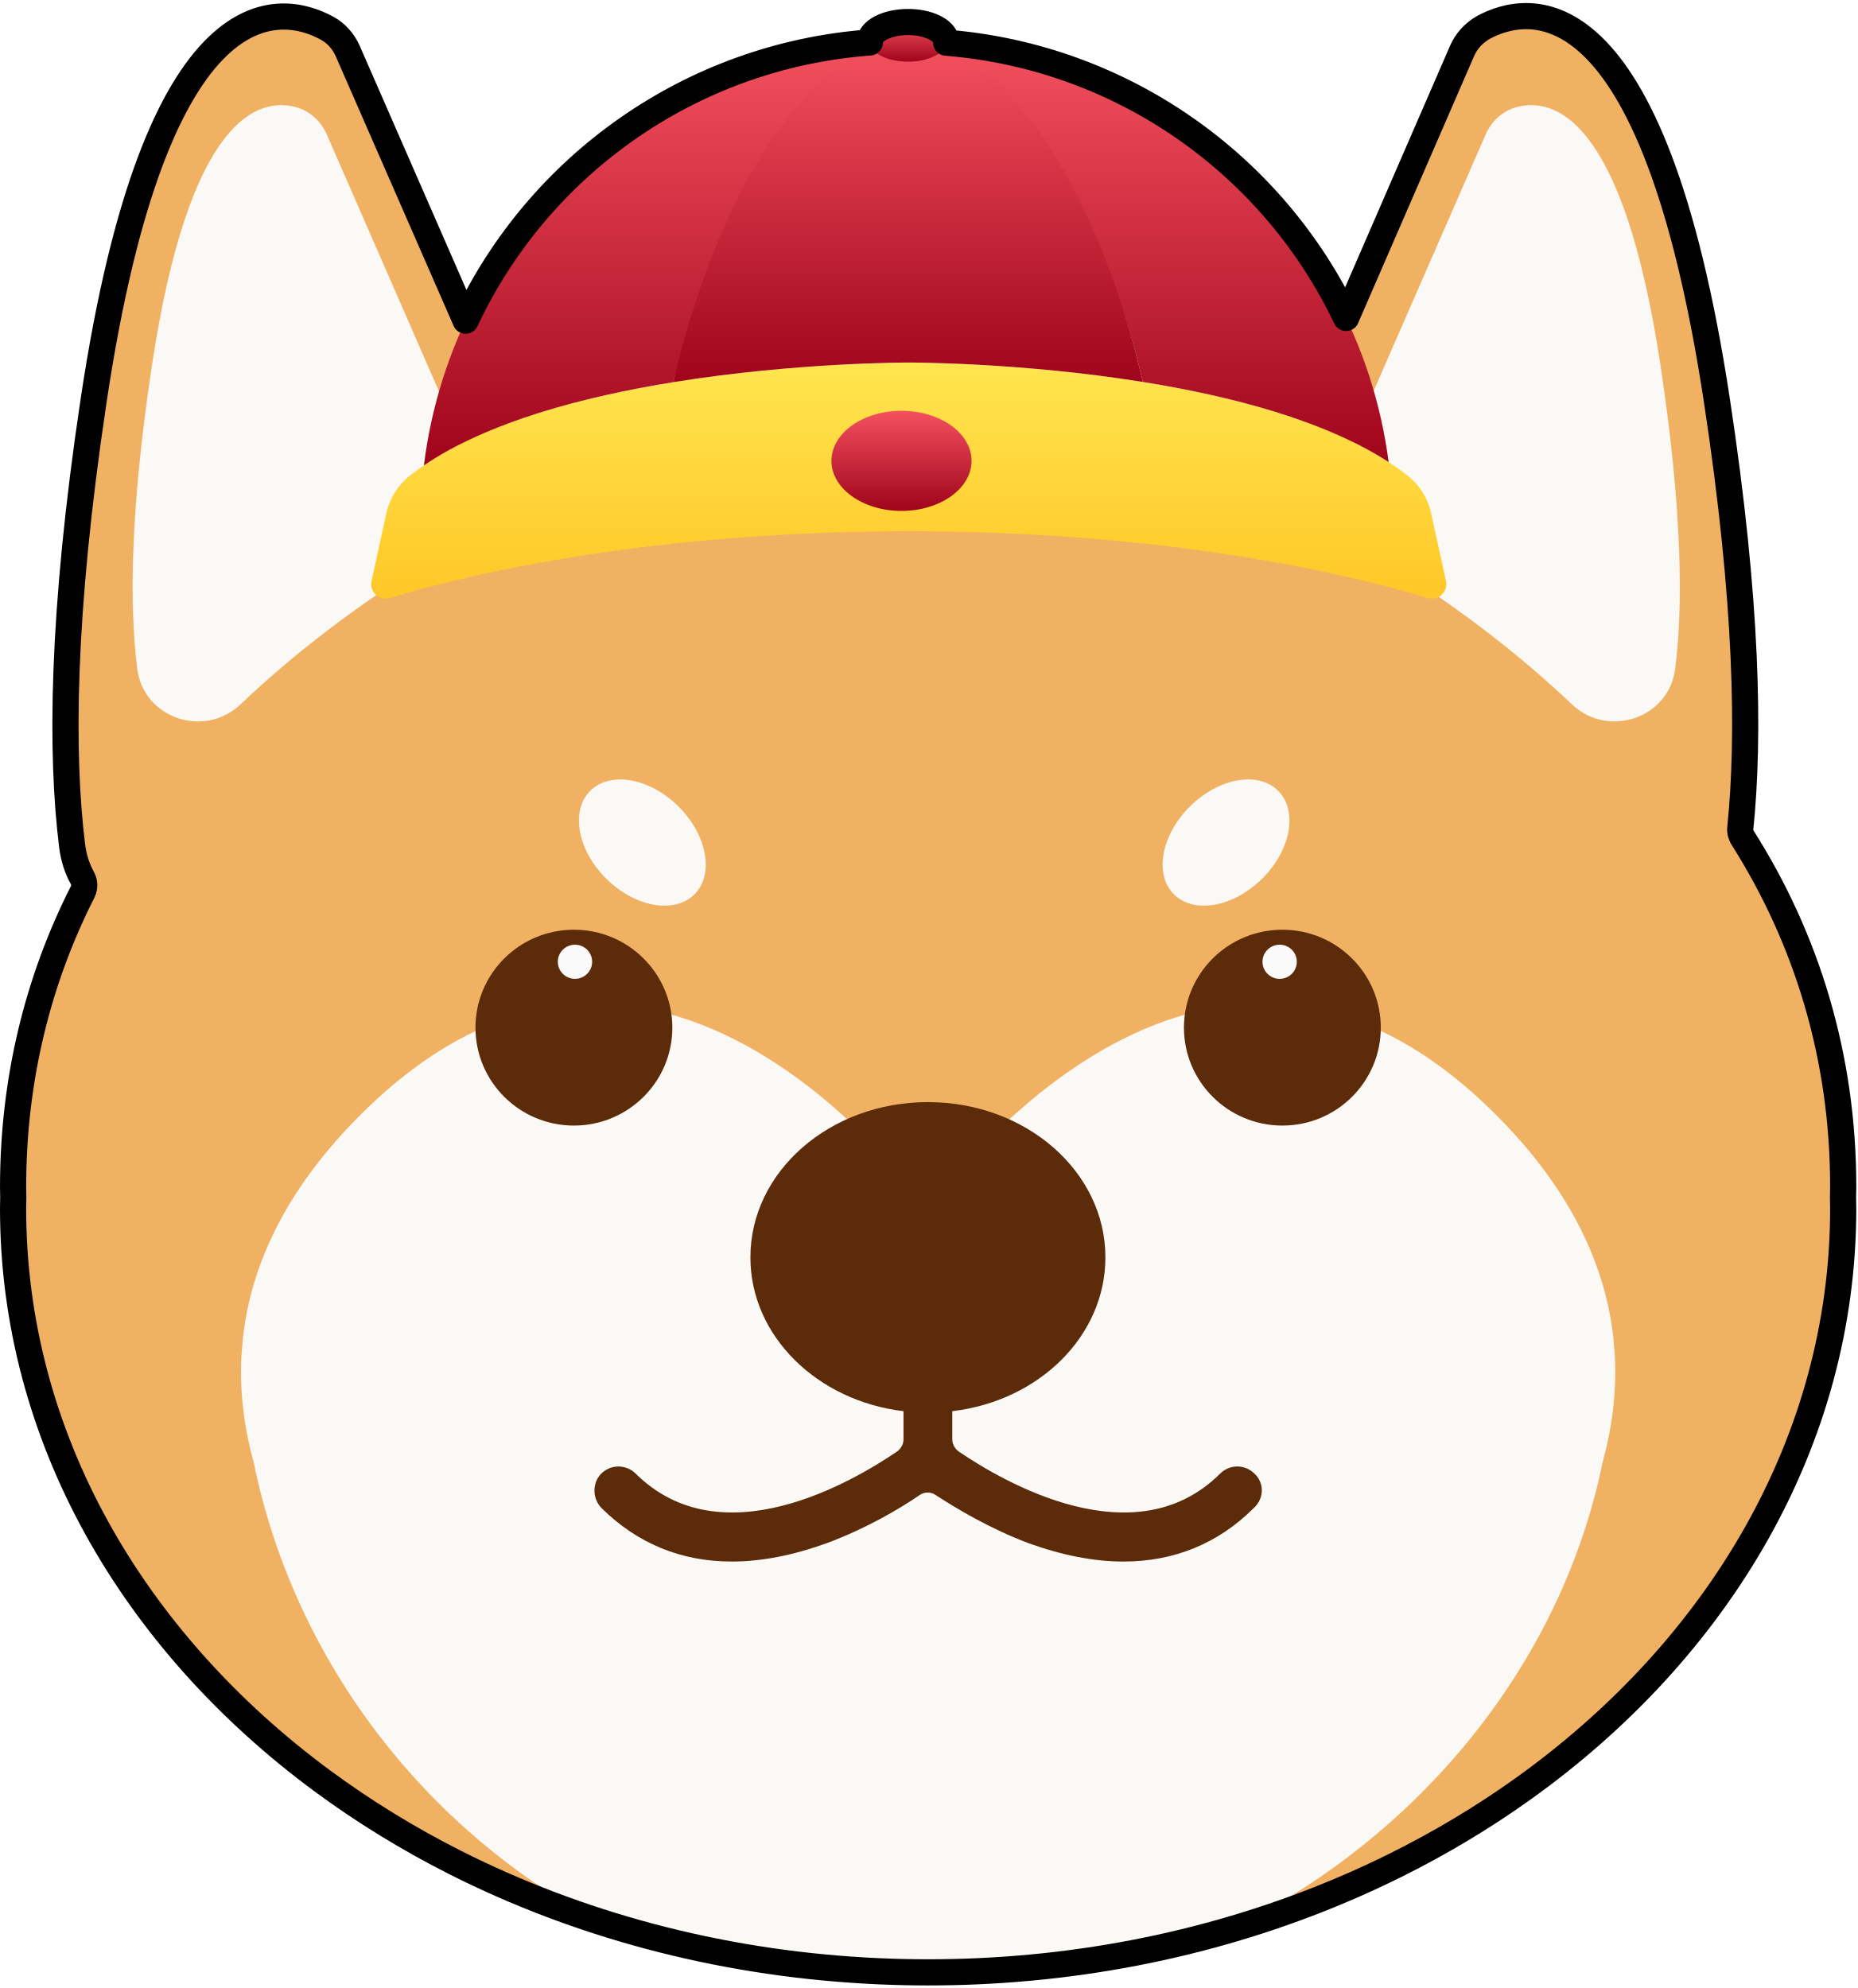
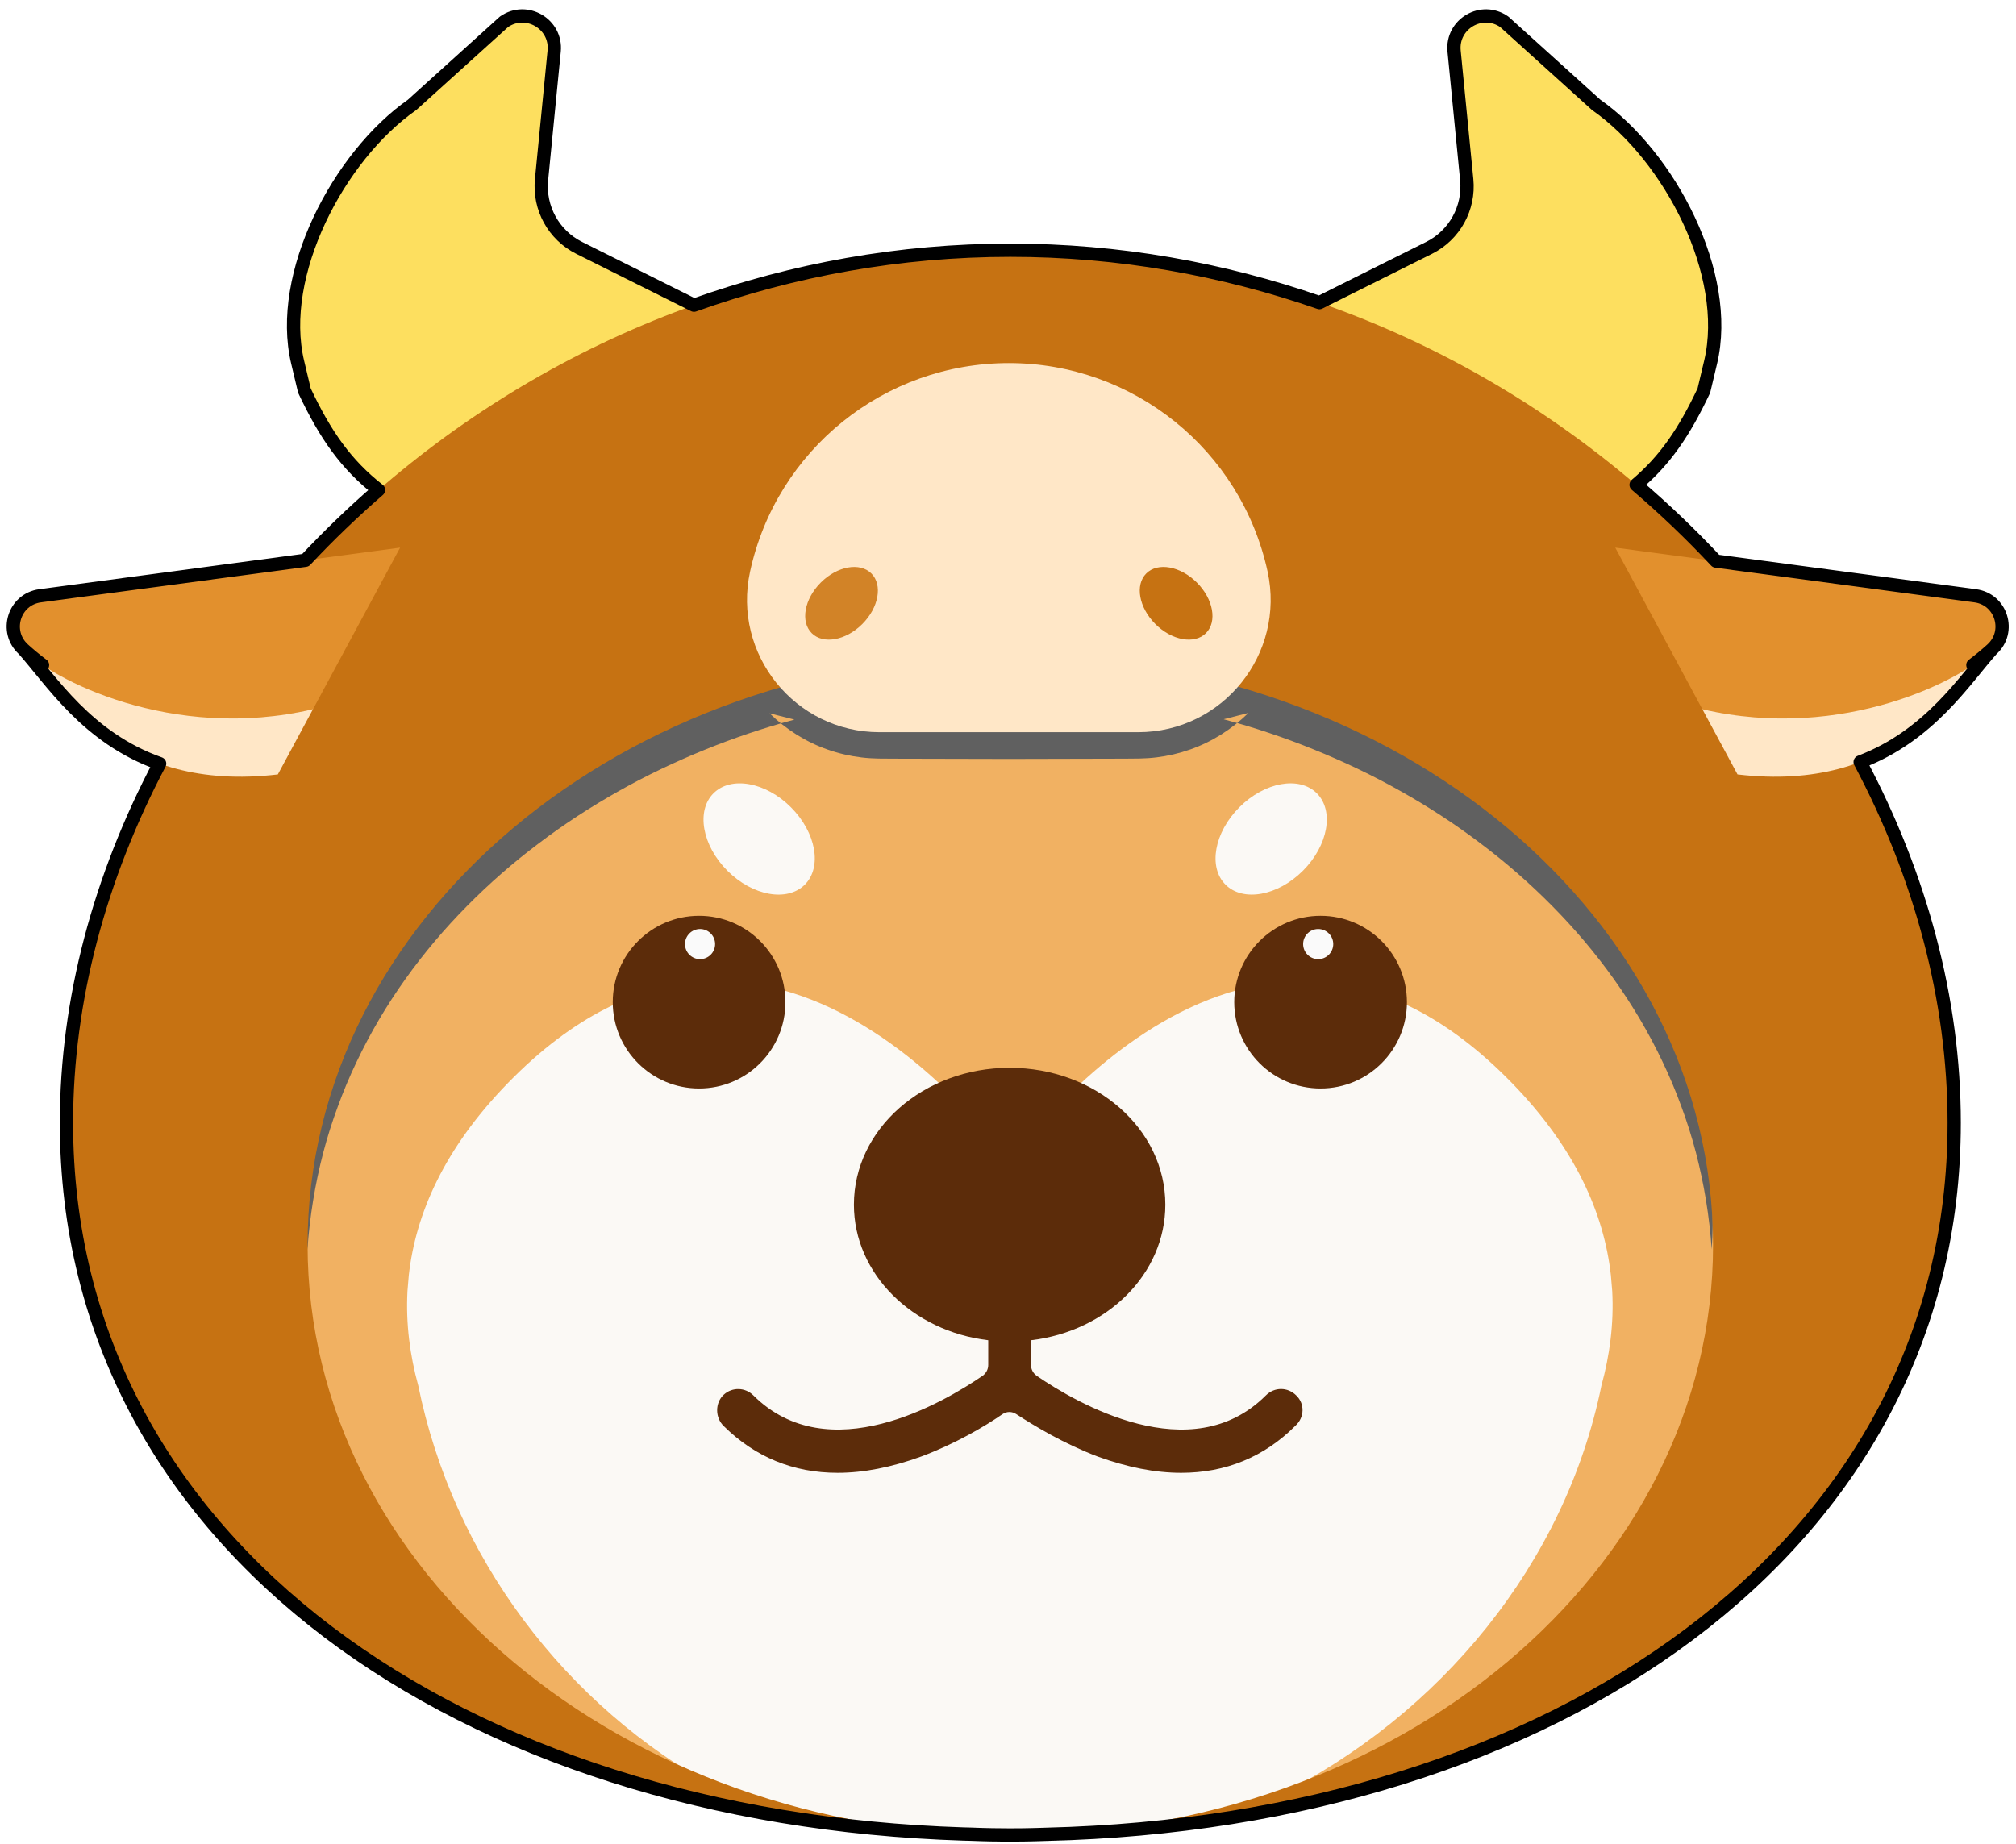
- <svg xmlns="http://www.w3.org/2000/svg" width="142" height="152" viewBox="0 0 142 152">
-   <defs>
-     <linearGradient id="xs5e8wanxa" x1="50%" x2="50%" y1="0%" y2="100%">
-       <stop offset="0%" stop-color="#FFE54F" />
-       <stop offset="100%" stop-color="#FFC727" />
-     </linearGradient>
-     <linearGradient id="s1z5xzza7b" x1="50%" x2="50%" y1="0%" y2="100%">
-       <stop offset="0%" stop-color="#F5515F" />
-       <stop offset="100%" stop-color="#9F041B" />
-     </linearGradient>
-     <linearGradient id="j9kk5tfd2c" x1="50%" x2="50%" y1="0%" y2="100%">
-       <stop offset="0%" stop-color="#F5515F" />
-       <stop offset="100%" stop-color="#9F041B" />
-     </linearGradient>
-     <linearGradient id="4j1clpj6dd" x1="50%" x2="50%" y1="0%" y2="100%">
-       <stop offset="0%" stop-color="#F5515F" />
-       <stop offset="100%" stop-color="#9F041B" />
-     </linearGradient>
-     <linearGradient id="wcndnvaqpe" x1="50%" x2="50%" y1="0%" y2="100%">
-       <stop offset="0%" stop-color="#F5515F" />
-       <stop offset="100%" stop-color="#9F041B" />
-     </linearGradient>
-   </defs>
+ <svg xmlns="http://www.w3.org/2000/svg" width="152" height="139" viewBox="0 0 152 139">
  <g fill="none" fill-rule="evenodd">
    <g>
      <g>
-         <g>
-           <path fill="#F1B162" d="M139.898 89.685c0-9.942-2.796-18.956-7.716-26.709-.112-.222-.187-.445-.15-.704.709-6.937.56-17.25-1.789-32.681-4.92-32.384-14.5-30.343-17.855-28.526-.708.408-1.268 1.002-1.603 1.744L96.545 35.6c-.328.753-1.093 1.186-1.883 1.1-7.685-2.425-16.012-3.755-24.713-3.755-9.445 0-18.451 1.566-26.67 4.4-.237.074-.475.145-.71.22-.894.297-1.9-.148-2.273-1.038L25.57 2.846c-.335-.742-.894-1.373-1.602-1.744C20.614-.716 10.996-2.793 6.15 29.628c-2.46 16.396-2.498 27.08-1.64 33.98.111.926.372 1.743.782 2.485.186.333.186.704.037 1.038C1.901 73.882 0 81.487 0 89.721c0 .266.009.529.013.793-.005.28-.013.56-.013.843 0 17.431 9.148 33.077 23.65 43.78 3.15 2.324 6.55 4.417 10.166 6.243 10.546 5.323 22.91 8.388 36.133 8.388 13.071 0 25.303-2.998 35.77-8.21 3.402-1.693 6.617-3.62 9.614-5.757 15.031-10.713 24.565-26.648 24.565-44.444 0-.29-.008-.578-.014-.866.005-.27.014-.537.014-.806" transform="translate(-27 -364) translate(28 365) translate(0 .036)" />
-           <path fill="#FBF9F5" d="M35.247 35.044L23.989 9.264c-.447-1.04-1.304-1.819-2.385-2.115-2.833-.742-8.127.704-10.997 19.808-1.677 11.129-1.715 18.4-1.118 23.11.447 3.784 5.07 5.38 7.865 2.783 3.541-3.376 8.91-7.79 16.029-11.945 1.975-1.187 2.758-3.71 1.864-5.86M101.3 35.044l11.258-25.78c.447-1.04 1.304-1.819 2.385-2.115 2.833-.742 8.126.704 10.997 19.808 1.677 11.129 1.714 18.4 1.118 23.11-.447 3.784-5.07 5.38-7.865 2.783-3.542-3.376-8.91-7.79-16.029-11.945-1.976-1.187-2.758-3.71-1.864-5.86M122.44 102.578c.154 2.86-.22 5.612-.938 8.206-3.143 15.377-14.008 28.638-28.51 35.734-7.216 2.103-14.969 3.25-23.043 3.25-8.948 0-17.5-1.408-25.365-3.965-13.418-7.249-23.148-20.142-26.189-35.02-.717-2.593-1.091-5.344-.938-8.202l.117-1.36c.6-5.343 3.096-11.019 8.658-16.693 22.85-23.314 43.725 6.94 43.725 6.94s20.912-30.254 43.725-6.94c5.553 5.674 8.044 11.35 8.642 16.692l.116 1.358z" transform="translate(-27 -364) translate(28 365) translate(0 .036)" />
-           <path fill="#5C2C0A" d="M50.395 77.536c0 4.135-3.369 7.488-7.525 7.488-4.155 0-7.524-3.353-7.524-7.488s3.369-7.487 7.524-7.487c4.156 0 7.525 3.352 7.525 7.487M104.551 77.536c0 4.135-3.368 7.488-7.524 7.488-4.155 0-7.524-3.353-7.524-7.488s3.369-7.487 7.524-7.487c4.156 0 7.524 3.352 7.524 7.487" transform="translate(-27 -364) translate(28 365) translate(0 .036)" />
-           <path fill="#FAFAFA" d="M42.953 71.195c.725 0 1.312.584 1.312 1.305s-.587 1.306-1.312 1.306c-.724 0-1.312-.585-1.312-1.306 0-.72.588-1.305 1.312-1.305M96.82 71.195c.724 0 1.311.584 1.311 1.305s-.587 1.306-1.312 1.306c-.724 0-1.312-.585-1.312-1.306 0-.72.588-1.305 1.312-1.305" transform="translate(-27 -364) translate(28 365) translate(0 .036)" />
-           <path fill="#FBF9F5" d="M44.122 59.425c1.529-1.52 4.55-.98 6.748 1.207 2.198 2.187 2.741 5.194 1.212 6.715-1.528 1.52-4.549.98-6.747-1.207-2.198-2.187-2.741-5.194-1.213-6.715M89.953 60.631c2.198-2.187 5.22-2.728 6.748-1.206 1.528 1.52.986 4.527-1.213 6.714-2.198 2.188-5.219 2.728-6.747 1.207-1.529-1.521-.986-4.528 1.212-6.715" transform="translate(-27 -364) translate(28 365) translate(0 .036)" />
-           <path fill="#5C2C0A" d="M94.905 111.645c-.745-.742-1.901-.742-2.647 0-6.523 6.492-16.55.63-19.98-1.706-.298-.223-.484-.557-.484-.928V106.86c6.635-.78 11.705-5.75 11.705-11.76 0-6.565-6.076-11.87-13.569-11.87-7.492 0-13.568 5.305-13.568 11.87 0 6.01 5.106 10.98 11.704 11.76V109.01c0 .371-.186.705-.484.928-3.43 2.337-13.42 8.198-19.98 1.706-.709-.705-1.827-.742-2.573-.074-.782.705-.782 2.003 0 2.745 2.722 2.67 6.04 4.043 9.916 4.043 2.274 0 4.697-.482 7.269-1.41 2.982-1.112 5.517-2.596 7.082-3.672.373-.26.858-.26 1.23 0 1.603 1.039 4.138 2.56 7.083 3.673 2.572.927 4.995 1.409 7.269 1.409 3.876 0 7.231-1.372 9.952-4.08.82-.742.82-1.93.075-2.634" transform="translate(-27 -364) translate(28 365) translate(0 .036)" />
-         </g>
-         <g>
-           <path fill="url(#xs5e8wanxa)" d="M41.091 26.034s-25.403-.078-37.06 7.865c-.26.177-.514.356-.759.54-.09.067-.18.133-.268.202-.696.544-1.236 1.251-1.572 2.054-.115.276-.207.563-.271.859l-.348 1.59L.49 40.63l-.464 2.12c-.013.058-.02.115-.023.172-.046.749.68 1.347 1.433 1.116.657-.2 1.493-.443 2.49-.711 6.269-1.683 19.148-4.39 37.166-4.39 18.019 0 30.898 2.707 37.166 4.39.998.268 1.834.51 2.49.711.754.231 1.48-.367 1.433-1.116-.003-.057-.01-.114-.023-.173l-.463-2.119-.325-1.485-.347-1.59c-.065-.296-.157-.583-.272-.859-.336-.803-.876-1.51-1.572-2.054-.087-.069-.178-.135-.268-.202-.363-.273-.742-.537-1.135-.793-11.584-7.537-35.7-7.612-36.655-7.612h-.029" transform="translate(-27 -364) translate(28 365) translate(27.375 .684)" />
-           <path fill="url(#s1z5xzza7b)" d="M40.537 37.38c2.958 0 5.356-1.714 5.356-3.828s-2.398-3.827-5.356-3.827c-2.958 0-5.356 1.713-5.356 3.827s2.398 3.828 5.356 3.828z" transform="translate(-27 -364) translate(28 365) translate(27.375 .684)" />
-           <path fill="url(#j9kk5tfd2c)" d="M23.093 27.535c3.532-13.219 9.543-25.219 17.532-25.219 7.988 0 15.277 11.815 18.364 25.203 6.7 1.076 13.871 2.93 18.786 6.127C75.41 15.486 59.81 1.459 40.918 1.459 21.938 1.46 6.282 15.617 4.03 33.9c4.896-3.336 12.217-5.257 19.063-6.364z" transform="translate(-27 -364) translate(28 365) translate(27.375 .684)" />
-           <path fill="url(#4j1clpj6dd)" d="M41.091 26.034s8.485-.026 17.898 1.485C55.902 14.131 49.028 1.654 41.043 1.654c-7.989 0-14.865 12.487-17.95 25.881 9.453-1.527 17.998-1.5 17.998-1.5z" transform="translate(-27 -364) translate(28 365) translate(27.375 .684)" />
-           <path fill="url(#wcndnvaqpe)" d="M38.114 1.516c0 .836 1.307 1.515 2.92 1.515 1.614 0 2.922-.679 2.922-1.515C43.956.678 42.648 0 41.035 0c-1.614 0-2.921.678-2.921 1.516" transform="translate(-27 -364) translate(28 365) translate(27.375 .684)" />
-         </g>
-         <path stroke="#000" stroke-linejoin="round" stroke-width="2" d="M112.388 1.101c3.355-1.818 12.935-3.858 17.855 28.526 2.349 15.431 2.498 25.744 1.79 32.68-.038.26.037.483.149.705 4.92 7.753 7.716 16.767 7.716 26.709 0 .27-.01.537-.014.806.006.288.014.576.014.865 0 17.797-9.534 33.732-24.565 44.445-2.997 2.136-6.212 4.063-9.614 5.757-8.91 4.437-19.1 7.27-29.998 8.013l-.066.004c-.28.02-.563.038-.846.054l-.155.008c-.271.016-.544.03-.816.042l-.11.004-.636.027-.424.014c-.188.006-.376.012-.564.016l-.312.008c-.613.013-1.227.02-1.843.02h.003c-.622 0-1.238-.007-1.853-.02l-.189-.005c-.237-.005-.473-.012-.71-.02l-.27-.009c-.255-.009-.51-.019-.763-.03l-.05-.003c-.262-.011-.522-.024-.782-.038l-.214-.013c-11.403-.649-22.053-3.58-31.305-8.25-3.616-1.826-7.017-3.92-10.167-6.244C9.148 124.469 0 108.824 0 91.392c0-.282.009-.562.014-.843-.004-.264-.013-.527-.013-.791 0-8.235 1.901-15.84 5.33-22.591.15-.334.15-.705-.037-1.039-.41-.742-.67-1.558-.783-2.485-.857-6.9-.82-17.583 1.64-33.98C10.997-2.756 20.615-.68 23.97 1.139c.708.37 1.267 1.002 1.602 1.743h0l9.02 20.636C40.133 11.69 51.775 3.263 65.493 2.247l-.004-.048c0-.837 1.308-1.515 2.921-1.515h0l.2.003c1.52.053 2.721.71 2.721 1.512h0l-.003.065c13.536 1.089 25.023 9.394 30.57 21.046l8.887-20.466c.335-.742.895-1.335 1.603-1.743z" transform="translate(-27 -364) translate(28 365)" />
+         <path fill="#F1B162" d="M135.66 86.584c0 28.048-27.096 50.786-60.52 50.786-33.426 0-60.522-22.738-60.522-50.786 0-28.048 27.096-50.785 60.521-50.785s60.521 22.737 60.521 50.785" transform="translate(-207 -307) translate(208 308)" />
+         <path fill="#FBF9F5" d="M120.556 96.34c.133 2.487-.192 4.88-.812 7.135-2.72 13.37-12.12 24.9-24.668 31.07-6.243 1.828-12.95 2.825-19.937 2.825-7.742 0-15.142-1.224-21.946-3.448-11.609-6.302-20.028-17.512-22.659-30.448-.62-2.254-.944-4.646-.811-7.13l.1-1.184c.52-4.644 2.68-9.58 7.492-14.513 19.77-20.27 37.831 6.035 37.831 6.035s18.094-26.305 37.832-6.035c4.805 4.934 6.96 9.869 7.477 14.513l.1 1.18z" transform="translate(-207 -307) translate(208 308)" />
+         <path fill="#5C2C0A" d="M58.22 74.568c0 3.596-2.914 6.51-6.51 6.51-3.595 0-6.51-2.914-6.51-6.51 0-3.595 2.915-6.51 6.51-6.51 3.596 0 6.51 2.915 6.51 6.51M105.078 74.568c0 3.596-2.915 6.51-6.51 6.51-3.595 0-6.51-2.914-6.51-6.51 0-3.595 2.915-6.51 6.51-6.51 3.595 0 6.51 2.915 6.51 6.51" transform="translate(-207 -307) translate(208 308)" />
+         <path fill="#FAFAFA" d="M51.782 69.054c.627 0 1.135.509 1.135 1.136 0 .627-.508 1.135-1.135 1.135s-1.135-.508-1.135-1.135.508-1.136 1.135-1.136M98.388 69.054c.627 0 1.135.509 1.135 1.136 0 .627-.508 1.135-1.135 1.135s-1.135-.508-1.135-1.135.508-1.136 1.135-1.136" transform="translate(-207 -307) translate(208 308)" />
+         <path fill="#FBF9F5" d="M52.794 58.822c1.322-1.323 3.936-.853 5.838 1.049 1.902 1.902 2.372 4.515 1.049 5.838-1.323 1.322-3.936.853-5.838-1.05-1.902-1.901-2.372-4.515-1.05-5.837M92.448 59.87c1.901-1.902 4.515-2.371 5.838-1.05 1.322 1.323.853 3.937-1.05 5.84-1.901 1.901-4.515 2.37-5.837 1.048-1.323-1.322-.853-3.936 1.049-5.838" transform="translate(-207 -307) translate(208 308)" />
+         <path fill="#5C2C0A" d="M96.732 104.224c-.645-.645-1.645-.645-2.29 0-5.644 5.644-14.32.548-17.287-1.484-.258-.193-.42-.483-.42-.806v-1.871c5.741-.677 10.128-4.999 10.128-10.224 0-5.708-5.257-10.32-11.74-10.32-6.483 0-11.74 4.612-11.74 10.32 0 5.225 4.419 9.547 10.127 10.224v1.87c0 .324-.16.614-.419.807-2.967 2.032-11.61 7.128-17.287 1.484-.613-.613-1.58-.645-2.225-.064-.678.612-.678 1.741 0 2.386 2.354 2.322 5.225 3.515 8.579 3.515 1.967 0 4.064-.419 6.289-1.225 2.58-.968 4.773-2.258 6.128-3.193.322-.226.741-.226 1.064 0 1.387.903 3.58 2.225 6.128 3.193 2.225.806 4.322 1.225 6.29 1.225 3.353 0 6.256-1.193 8.61-3.547.71-.645.71-1.677.065-2.29" transform="translate(-207 -307) translate(208 308)" />
+         <path fill="#606060" d="M128.055 93.212c-.168-2.477-.57-4.918-1.186-7.29-.31-1.184-.679-2.35-1.103-3.493-.417-1.145-.89-2.268-1.413-3.362-2.081-4.39-4.955-8.347-8.339-11.767-1.692-1.71-3.507-3.296-5.43-4.736-1.914-1.451-3.935-2.759-6.027-3.932-2.09-1.179-4.262-2.21-6.485-3.11-2.22-.903-4.499-1.665-6.814-2.285l1.872-.478c-1.235 1.213-2.734 2.174-4.38 2.753-.822.291-1.677.492-2.54.598-.433.054-.867.08-1.3.089l-1.107.01-8.723.021-8.723-.02-1.1-.008c-.434-.008-.868-.032-1.3-.085-.864-.103-1.72-.3-2.543-.59-1.65-.572-3.151-1.53-4.39-2.738l1.872.473c-2.31.625-4.584 1.387-6.8 2.293-2.217.902-4.384 1.933-6.47 3.113-2.087 1.176-4.104 2.482-6.013 3.933-1.917 1.44-3.73 3.024-5.416 4.734-3.376 3.417-6.242 7.37-8.318 11.753-.523 1.093-.994 2.214-1.41 3.357-.423 1.141-.792 2.306-1.101 3.489-.614 2.368-1.016 4.805-1.186 7.278-.169-2.473-.067-4.98.315-7.457.189-1.238.44-2.47.752-3.69.32-1.217.7-2.421 1.138-3.606 1.76-4.74 4.476-9.135 7.824-12.964 1.675-1.916 3.51-3.693 5.463-5.331 1.96-1.628 4.035-3.122 6.208-4.457 2.176-1.329 4.44-2.518 6.775-3.546 2.338-1.023 4.74-1.9 7.188-2.622l1.042-.307.83.78c.856.805 1.874 1.434 2.98 1.796.552.183 1.123.307 1.703.367.29.031.583.042.876.044l1.08-.005 8.724-.02 8.723.021 1.075.006c.293-.002.585-.014.875-.047.58-.062 1.151-.187 1.703-.372 1.105-.368 2.122-.999 2.974-1.807l.829-.785 1.043.307c2.452.722 4.86 1.594 7.202 2.616 2.34 1.028 4.608 2.214 6.79 3.543 2.176 1.335 4.256 2.827 6.221 4.455 1.956 1.64 3.798 3.415 5.476 5.334 3.358 3.83 6.08 8.229 7.848 12.974.44 1.186.821 2.392 1.142 3.61.313 1.222.565 2.455.755 3.696.384 2.48.487 4.99.319 7.467" transform="translate(-207 -307) translate(208 308)" />
+         <path fill="#FDDF5F" d="M54.392 23.546l-11.72-5.853c-1.922-.96-3.052-3.005-2.842-5.142l.953-9.697c.2-2.05-2.095-3.392-3.782-2.21l-6.928 6.262c-5.56 3.892-10.199 12.802-8.63 19.405l.509 2.14c2.145 4.551 4.204 6.932 8.472 9.435l12.504 7.331 11.464-21.671zM95.026 23.546l11.72-5.853c1.922-.96 3.052-3.005 2.842-5.142l-.953-9.697c-.2-2.05 2.095-3.392 3.782-2.21l6.928 6.262c5.56 3.892 10.199 12.802 8.63 19.405l-.509 2.14c-2.146 4.551-4.204 6.932-8.472 9.435l-12.504 7.331-11.464-21.671z" transform="translate(-207 -307) translate(208 308)" />
+         <path fill="#C67212" d="M75.176 17.868c-39.303 0-71.165 32.804-71.165 65.798 0 32.995 31.862 53.686 71.165 53.686-29.262 0-52.984-19.914-52.984-44.479 0-24.565 23.722-44.48 52.984-44.48 29.261 0 52.983 19.915 52.983 44.48 0 24.565-23.722 44.48-52.983 44.48 39.303 0 71.164-20.692 71.164-53.687 0-32.994-31.861-65.798-71.164-65.798" transform="translate(-207 -307) translate(208 308)" />
+         <path fill="#FFE7C7" d="M84.811 54.212H65.314c-6.372 0-11.116-5.887-9.76-12.114 1.996-9.176 10.118-15.72 19.509-15.72 9.39 0 17.512 6.544 19.51 15.72 1.354 6.227-3.39 12.114-9.762 12.114" transform="translate(-207 -307) translate(208 308)" />
+         <path fill="#C67212" d="M89.926 46.743c-.864.864-2.573.557-3.815-.686-1.243-1.243-1.55-2.95-.686-3.815.864-.864 2.572-.557 3.815.686 1.243 1.242 1.55 2.95.686 3.815" transform="translate(-207 -307) translate(208 308)" />
+         <path fill="#D28327" d="M64.015 46.057c-1.243 1.243-2.951 1.55-3.815.686-.865-.864-.557-2.572.685-3.815 1.243-1.243 2.95-1.55 3.815-.685.864.864.557 2.572-.685 3.814" transform="translate(-207 -307) translate(208 308)" />
+         <path fill="#E2902D" d="M29.167 40.295L2.022 43.927C.054 44.19-.7 46.63.77 47.965c3.564 3.232 10.516 7.181 21.832 4.511l6.565-12.181z" transform="translate(-207 -307) translate(208 308)" />
+         <path fill="#FFE7C7" d="M.77 47.965c2.982 3.326 7.235 10.834 19.178 9.433l2.652-4.921C11.982 54.982 2.74 50.16.77 47.965" transform="translate(-207 -307) translate(208 308)" />
+         <path fill="#E2902D" d="M120.785 40.295l27.145 3.632c1.968.263 2.722 2.704 1.252 4.038-3.565 3.232-10.517 7.181-21.832 4.511l-6.565-12.181z" transform="translate(-207 -307) translate(208 308)" />
+         <path fill="#FFE7C7" d="M149.182 47.965c-2.982 3.326-7.235 10.834-19.178 9.433l-2.652-4.921c10.618 2.505 19.86-2.316 21.83-4.512" transform="translate(-207 -307) translate(208 308)" />
+         <path stroke="#000" stroke-linejoin="round" d="M112.417.643l6.928 6.263c5.56 3.892 10.199 12.802 8.63 19.405l-.509 2.14c-1.489 3.159-2.936 5.272-5.109 7.106 2.125 1.813 4.136 3.737 6.023 5.753l19.55 2.617c1.968.263 2.722 2.704 1.252 4.038-.428.388-.906.787-1.433 1.183.64-.433 1.125-.84 1.433-1.183-2.037 2.272-4.666 6.493-9.933 8.496 4.544 8.562 7.091 17.876 7.091 27.205 0 32.224-30.389 52.712-68.42 53.652l-.508.016-.337.01c-.208.006-.416.01-.625.014l-.367.006h-.034l-.91.006h0c-.307 0-.614-.002-.92-.006l.92.006c-.44 0-.878-.004-1.315-.012-.205-.004-.411-.008-.616-.014l-.295-.008c-.187-.006-.375-.012-.562-.02l-.202-.007-.49-.012C33.989 136.1 4.011 115.67 4.011 83.667c0-9.286 2.523-18.556 7.025-27.084C5.546 54.635 2.85 50.284.77 47.965c.308.344.795.752 1.437 1.186-.53-.397-1.008-.797-1.437-1.186C-.7 46.63.054 44.19 2.022 43.927h0l20.007-2.679c1.735-1.85 3.574-3.62 5.51-5.302-2.443-1.925-3.991-4.11-5.587-7.495h0l-.51-2.14c-1.568-6.603 3.071-15.513 8.631-19.405h0L37.001.643c1.687-1.18 3.983.161 3.782 2.21h0l-.953 9.698c-.21 2.137.92 4.183 2.842 5.142h0l8.651 4.32c7.457-2.659 15.486-4.145 23.853-4.145 8.162 0 16.003 1.414 23.305 3.952l8.265-4.127c1.922-.96 3.052-3.005 2.842-5.142l-.953-9.697c-.2-2.05 2.095-3.392 3.782-2.21z" transform="translate(-207 -307) translate(208 308)" />
      </g>
    </g>
  </g>
</svg>
